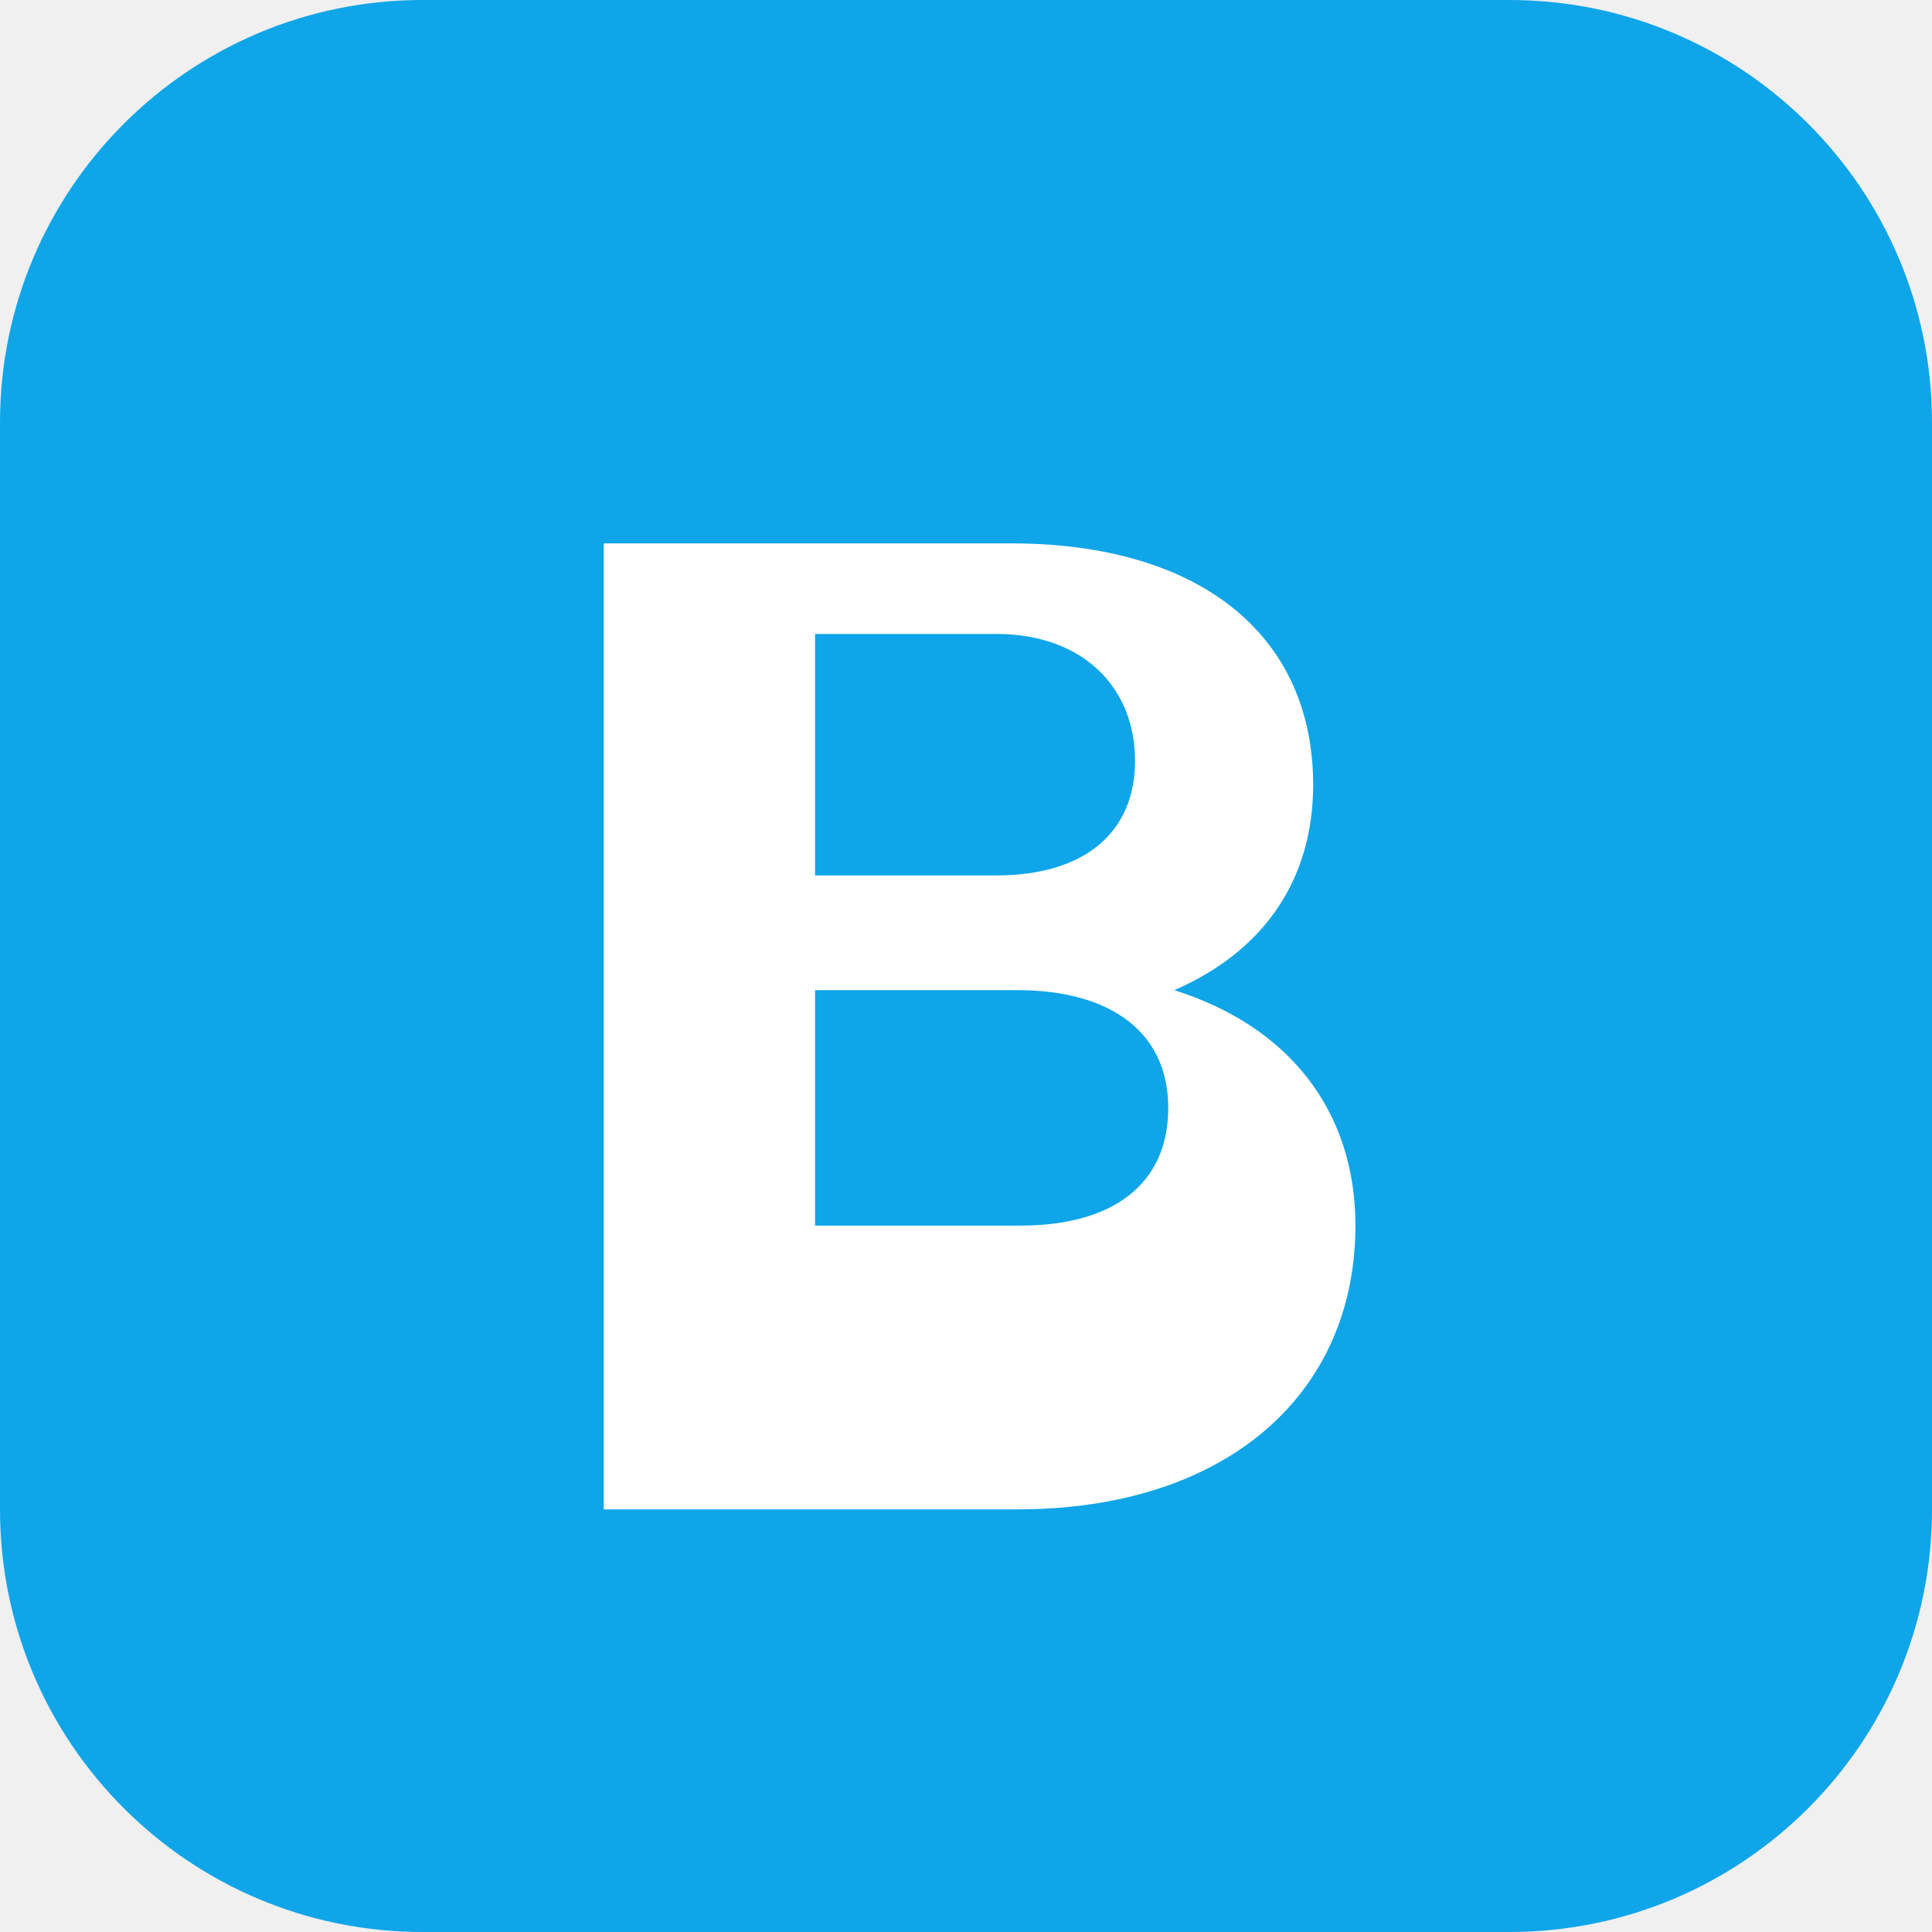
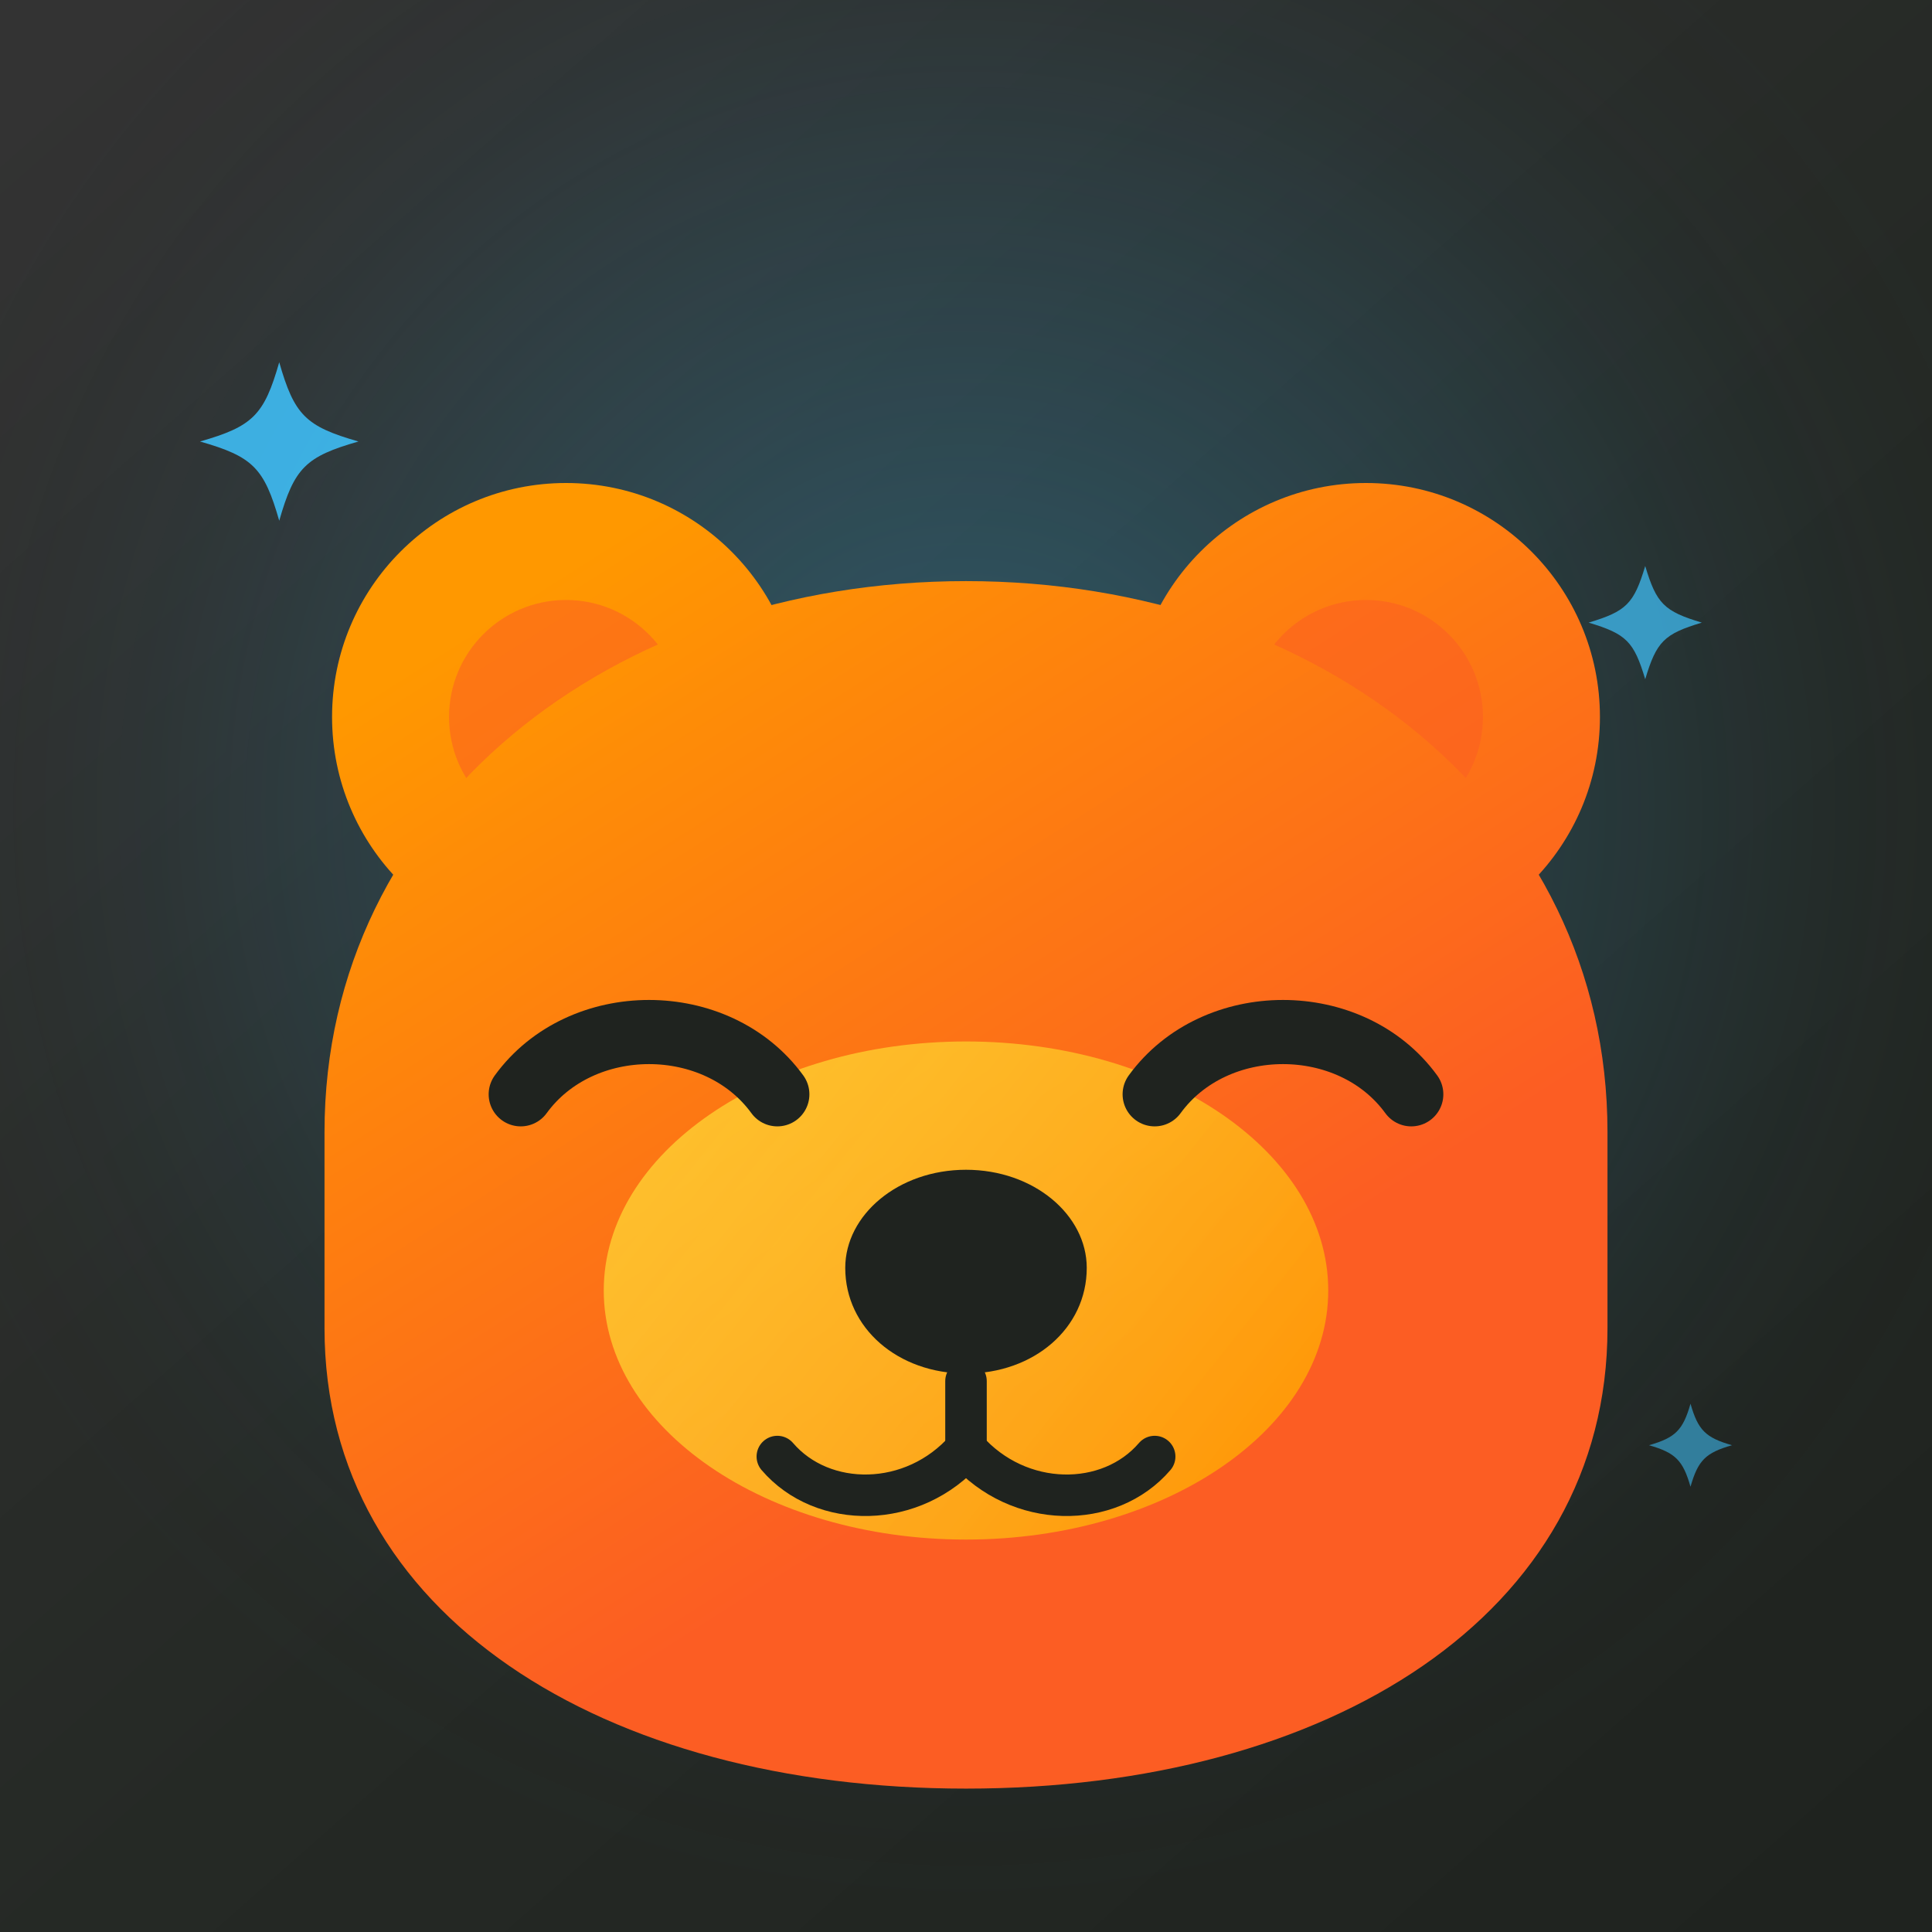
- <svg xmlns="http://www.w3.org/2000/svg" viewBox="0 0 64 64">
-   <rect width="64" height="64" rx="14" fill="#0ea5e9" />
-   <path d="M20 46V18h13.5c6.2 0 10 3 10 8 0 3.1-1.6 5.5-4.6 6.8 3.8 1.2 6 4 6 7.8 0 5.6-4.3 9.4-11.2 9.4H20Zm7-17h6c2.9 0 4.6-1.4 4.6-3.8S35.9 21 33 21h-6v8Zm0 11.6h6.8c3.1 0 4.9-1.4 4.9-3.9s-1.9-3.9-5-3.9H27v7.8Z" fill="#ffffff" />
+ <svg xmlns="http://www.w3.org/2000/svg" width="512" height="512" viewBox="0 0 512 512" role="img" aria-labelledby="title desc">
+   <defs>
+     <linearGradient id="field" gradientUnits="userSpaceOnUse" x1="30" y1="0" x2="482" y2="512">
+       <stop offset="0" stop-color="#333333" />
+       <stop offset="0.55" stop-color="#252925" />
+       <stop offset="1" stop-color="#1F231F" />
+     </linearGradient>
+     <radialGradient id="glow" gradientUnits="userSpaceOnUse" cx="256" cy="214" r="300">
+       <stop offset="0" stop-color="#40C4FF" stop-opacity="0.30" />
+       <stop offset="0.62" stop-color="#40C4FF" stop-opacity="0.08" />
+       <stop offset="1" stop-color="#1F231F" stop-opacity="0" />
+     </radialGradient>
+     <linearGradient id="fur" gradientUnits="userSpaceOnUse" x1="150" y1="150" x2="360" y2="480">
+       <stop offset="0" stop-color="#FF9800" />
+       <stop offset="0.66" stop-color="#FC5D23" />
+       <stop offset="1" stop-color="#FC5D23" />
+     </linearGradient>
+     <linearGradient id="muzzle" gradientUnits="userSpaceOnUse" x1="180" y1="300" x2="330" y2="420">
+       <stop offset="0" stop-color="#FFEB3B" stop-opacity="0.62" />
+       <stop offset="1" stop-color="#FF9800" stop-opacity="0.92" />
+     </linearGradient>
+   </defs>
+   <rect width="512" height="512" fill="url(#field)" />
+   <rect width="512" height="512" fill="url(#glow)" />
+   <g fill="#40C4FF">
+     <path d="M 74 96 C 78 110, 81 113, 95 117 C 81 121, 78 124, 74 138 C 70 124, 67 121, 53 117 C 67 113, 70 110, 74 96 Z" opacity="0.85" />
+     <path d="M 436 150 C 439 160, 441 162, 451 165 C 441 168, 439 170, 436 180 C 433 170, 431 168, 421 165 C 431 162, 433 160, 436 150 Z" opacity="0.7" />
+     <path d="M 448 372 C 450 379, 452 381, 459 383 C 452 385, 450 387, 448 394 C 446 387, 444 385, 437 383 C 444 381, 446 379, 448 372 Z" opacity="0.55" />
+   </g>
+   <circle cx="150" cy="190" r="62" fill="url(#fur)" />
+   <circle cx="362" cy="190" r="62" fill="url(#fur)" />
+   <circle cx="150" cy="190" r="31" fill="#FC5D23" opacity="0.55" />
+   <circle cx="362" cy="190" r="31" fill="#FC5D23" opacity="0.55" />
+   <path fill="url(#fur)" d="     M 86 300     C 86 214, 162 154, 256 154     C 350 154, 426 214, 426 300     L 426 352     C 426 428, 352 474, 256 474     C 160 474, 86 428, 86 352     Z" />
+   <ellipse cx="256" cy="342" rx="96" ry="66" fill="url(#muzzle)" />
+   <g fill="none" stroke="#1F231F" stroke-width="17" stroke-linecap="round">
+     <path d="M 138 290 C 154 268, 190 268, 206 290" />
+     <path d="M 306 290 C 322 268, 358 268, 374 290" />
+   </g>
+   <path d="M 256 310 C 274 310, 288 322, 288 336 C 288 352, 274 364, 256 364 C 238 364, 224 352, 224 336 C 224 322, 238 310, 256 310 Z" fill="#1F231F" />
+   <g fill="none" stroke="#1F231F" stroke-width="11" stroke-linecap="round">
+     <path d="M 256 366 L 256 384" />
+     <path d="M 256 384 C 242 400, 218 400, 206 386" />
+     <path d="M 256 384 C 270 400, 294 400, 306 386" />
+   </g>
</svg>
